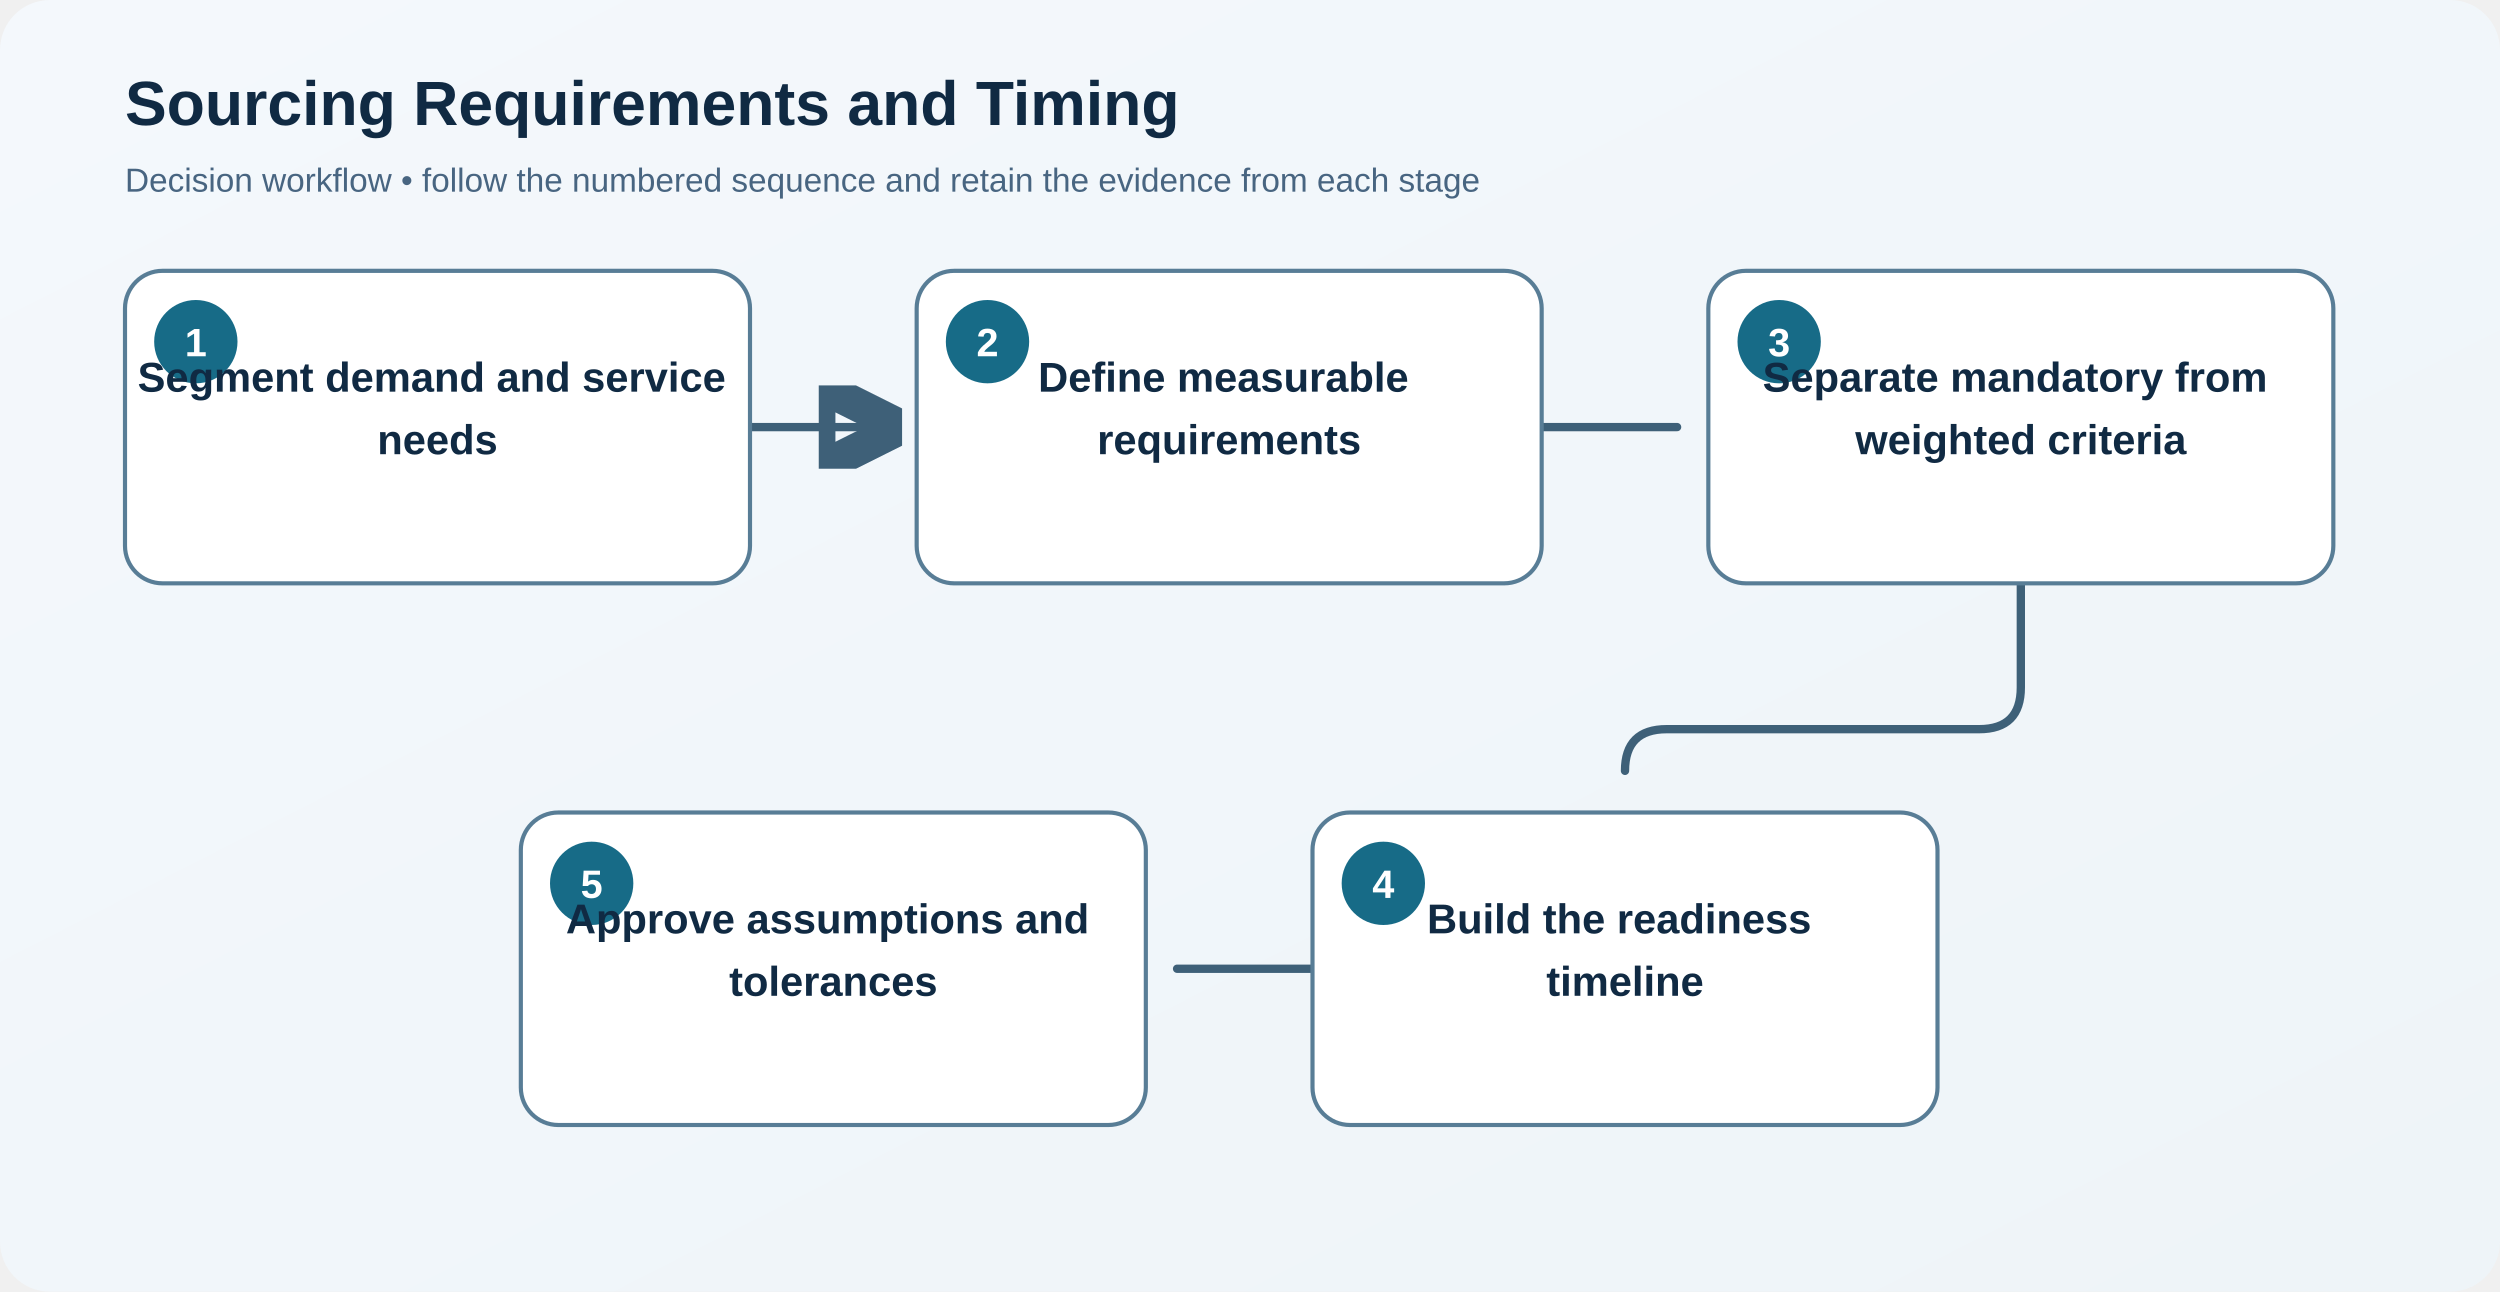
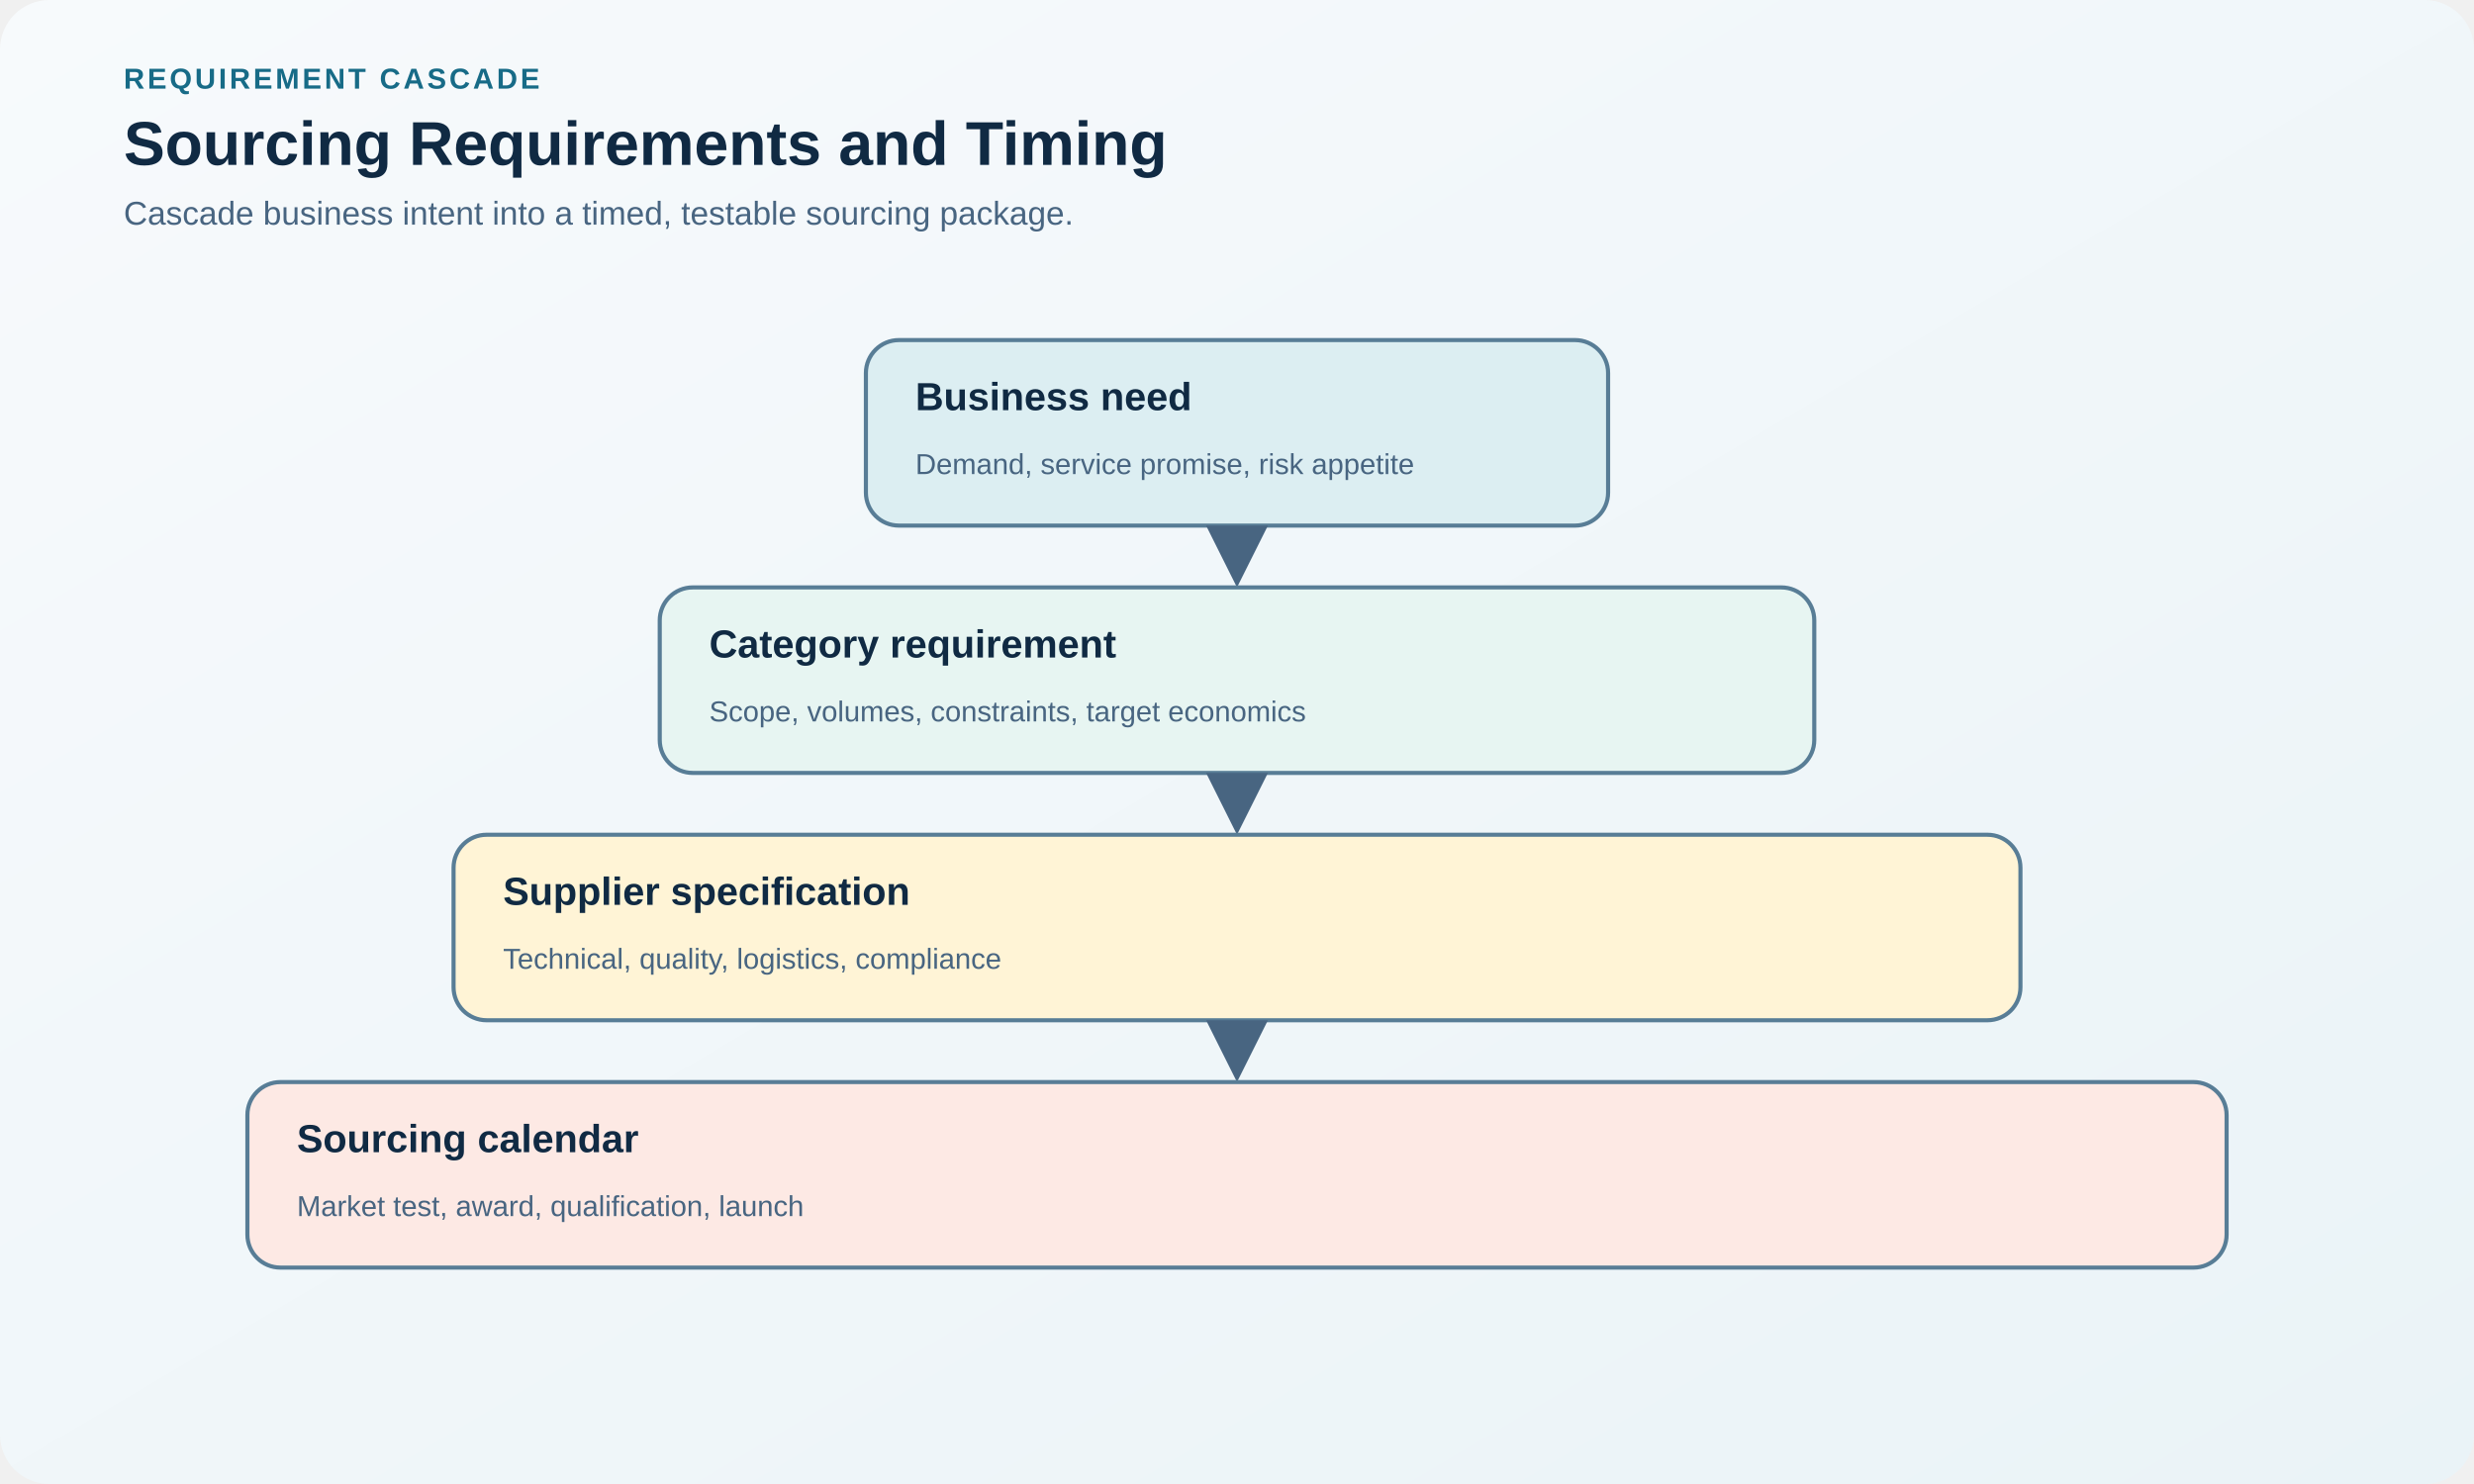
- <svg xmlns="http://www.w3.org/2000/svg" width="1200" height="620" viewBox="0 0 1200 620" role="img" aria-labelledby="title desc">
+ <svg xmlns="http://www.w3.org/2000/svg" width="1200" height="720" viewBox="0 0 1200 720" role="img" aria-labelledby="title desc">
  <defs>
    <linearGradient id="bg" x1="0" x2="1" y1="0" y2="1">
-       <stop offset="0" stop-color="#f4f8fc" />
-       <stop offset="1" stop-color="#eef4f8" />
+       <stop offset="0" stop-color="#f7fafc" />
+       <stop offset="1" stop-color="#eaf3f7" />
    </linearGradient>
    <marker id="arrow" markerWidth="10" markerHeight="10" refX="8" refY="5" orient="auto">
-       <path d="M0 0 L10 5 L0 10 Z" fill="#3e6078" />
+       <path d="M0 0 L10 5 L0 10 Z" fill="#486581" />
    </marker>
  </defs>
-   <style>text{font-family:Arial,Helvetica,sans-serif}.heading{font-size:30px;font-weight:700;fill:#102a43}.sub{font-size:16px;fill:#486581}.label{font-size:20px;font-weight:700;fill:#102a43}.num{font-size:19px;font-weight:700;fill:#fff}g rect{fill:#fff;stroke:#587d96;stroke-width:2}g circle{fill:#176b87}path{fill:none;stroke:#3e6078;stroke-width:4;stroke-linecap:round;stroke-linejoin:round;marker-end:url(#arrow)}</style>
-   <rect width="1200" height="620" rx="24" fill="url(#bg)" />
-   <text class="heading" x="60" y="60">Sourcing Requirements and Timing</text>
-   <text class="sub" x="60" y="92">Decision workflow • follow the numbered sequence and retain the evidence from each stage</text>
-   <path d="M360 205 H425" />
-   <path d="M740 205 H805" />
-   <path d="M970 280 V330 Q970 350 950 350 H800 Q780 350 780 370" />
-   <path d="M630 465 H565" />
-   <g>
-     <rect x="60" y="130" width="300" height="150" rx="18" />
-     <circle cx="94" cy="164" r="20" />
-     <text class="num" x="94" y="171" text-anchor="middle">1</text>
-     <text class="label" text-anchor="middle">
-       <tspan x="210" y="188">Segment demand and service</tspan>
-       <tspan x="210" y="218">needs</tspan>
-     </text>
-   </g>
-   <g>
-     <rect x="440" y="130" width="300" height="150" rx="18" />
-     <circle cx="474" cy="164" r="20" />
-     <text class="num" x="474" y="171" text-anchor="middle">2</text>
-     <text class="label" text-anchor="middle">
-       <tspan x="590" y="188">Define measurable</tspan>
-       <tspan x="590" y="218">requirements</tspan>
-     </text>
-   </g>
-   <g>
-     <rect x="820" y="130" width="300" height="150" rx="18" />
-     <circle cx="854" cy="164" r="20" />
-     <text class="num" x="854" y="171" text-anchor="middle">3</text>
-     <text class="label" text-anchor="middle">
-       <tspan x="970" y="188">Separate mandatory from</tspan>
-       <tspan x="970" y="218">weighted criteria</tspan>
-     </text>
-   </g>
-   <g>
-     <rect x="630" y="390" width="300" height="150" rx="18" />
-     <circle cx="664" cy="424" r="20" />
-     <text class="num" x="664" y="431" text-anchor="middle">4</text>
-     <text class="label" text-anchor="middle">
-       <tspan x="780" y="448">Build the readiness</tspan>
-       <tspan x="780" y="478">timeline</tspan>
-     </text>
-   </g>
-   <g>
-     <rect x="250" y="390" width="300" height="150" rx="18" />
-     <circle cx="284" cy="424" r="20" />
-     <text class="num" x="284" y="431" text-anchor="middle">5</text>
-     <text class="label" text-anchor="middle">
-       <tspan x="400" y="448">Approve assumptions and</tspan>
-       <tspan x="400" y="478">tolerances</tspan>
-     </text>
-   </g>
+   <style>text{font-family:Arial,Helvetica,sans-serif}.title{font-size:30px;font-weight:700;fill:#102a43}.eyebrow{font-size:14px;font-weight:700;letter-spacing:1.4px;fill:#176b87}.subtitle{font-size:16px;fill:#486581}.label{font-size:19px;font-weight:700;fill:#102a43}.barlabel{font-size:15px;font-weight:700;fill:#fff}.body{font-size:16px;fill:#243b53}.small{font-size:14px;fill:#486581}.metric{font-size:24px;font-weight:700;fill:#176b87}.white{fill:#fff}.line{fill:none;stroke:#587d96;stroke-width:3;stroke-linecap:round;stroke-linejoin:round}.arrow{fill:none;stroke:#486581;stroke-width:3;stroke-linecap:round;marker-end:url(#arrow)}</style>
+   <rect width="1200" height="720" rx="24" fill="url(#bg)" />
+   <text x="60" y="43" class="eyebrow" text-anchor="start">
+     <tspan x="60" y="43">REQUIREMENT CASCADE</tspan>
+   </text>
+   <text x="60" y="80" class="title" text-anchor="start">
+     <tspan x="60" y="80">Sourcing Requirements and Timing</tspan>
+   </text>
+   <text x="60" y="109" class="subtitle" text-anchor="start">
+     <tspan x="60" y="109">Cascade business intent into a timed, testable sourcing package.</tspan>
+   </text>
+   <rect x="420" y="165" width="360" height="90" rx="16" fill="#dceef2" stroke="#587d96" stroke-width="2" />
+   <text x="444" y="199" class="label" text-anchor="start">
+     <tspan x="444" y="199">Business need</tspan>
+   </text>
+   <text x="444" y="230" class="small" text-anchor="start">
+     <tspan x="444" y="230">Demand, service promise, risk appetite</tspan>
+   </text>
+   <path d="M600 257 V279" class="arrow" />
+   <rect x="320" y="285" width="560" height="90" rx="16" fill="#e7f5f2" stroke="#587d96" stroke-width="2" />
+   <text x="344" y="319" class="label" text-anchor="start">
+     <tspan x="344" y="319">Category requirement</tspan>
+   </text>
+   <text x="344" y="350" class="small" text-anchor="start">
+     <tspan x="344" y="350">Scope, volumes, constraints, target economics</tspan>
+   </text>
+   <path d="M600 377 V399" class="arrow" />
+   <rect x="220" y="405" width="760" height="90" rx="16" fill="#fff4d6" stroke="#587d96" stroke-width="2" />
+   <text x="244" y="439" class="label" text-anchor="start">
+     <tspan x="244" y="439">Supplier specification</tspan>
+   </text>
+   <text x="244" y="470" class="small" text-anchor="start">
+     <tspan x="244" y="470">Technical, quality, logistics, compliance</tspan>
+   </text>
+   <path d="M600 497 V519" class="arrow" />
+   <rect x="120" y="525" width="960" height="90" rx="16" fill="#fde9e4" stroke="#587d96" stroke-width="2" />
+   <text x="144" y="559" class="label" text-anchor="start">
+     <tspan x="144" y="559">Sourcing calendar</tspan>
+   </text>
+   <text x="144" y="590" class="small" text-anchor="start">
+     <tspan x="144" y="590">Market test, award, qualification, launch</tspan>
+   </text>
</svg>
